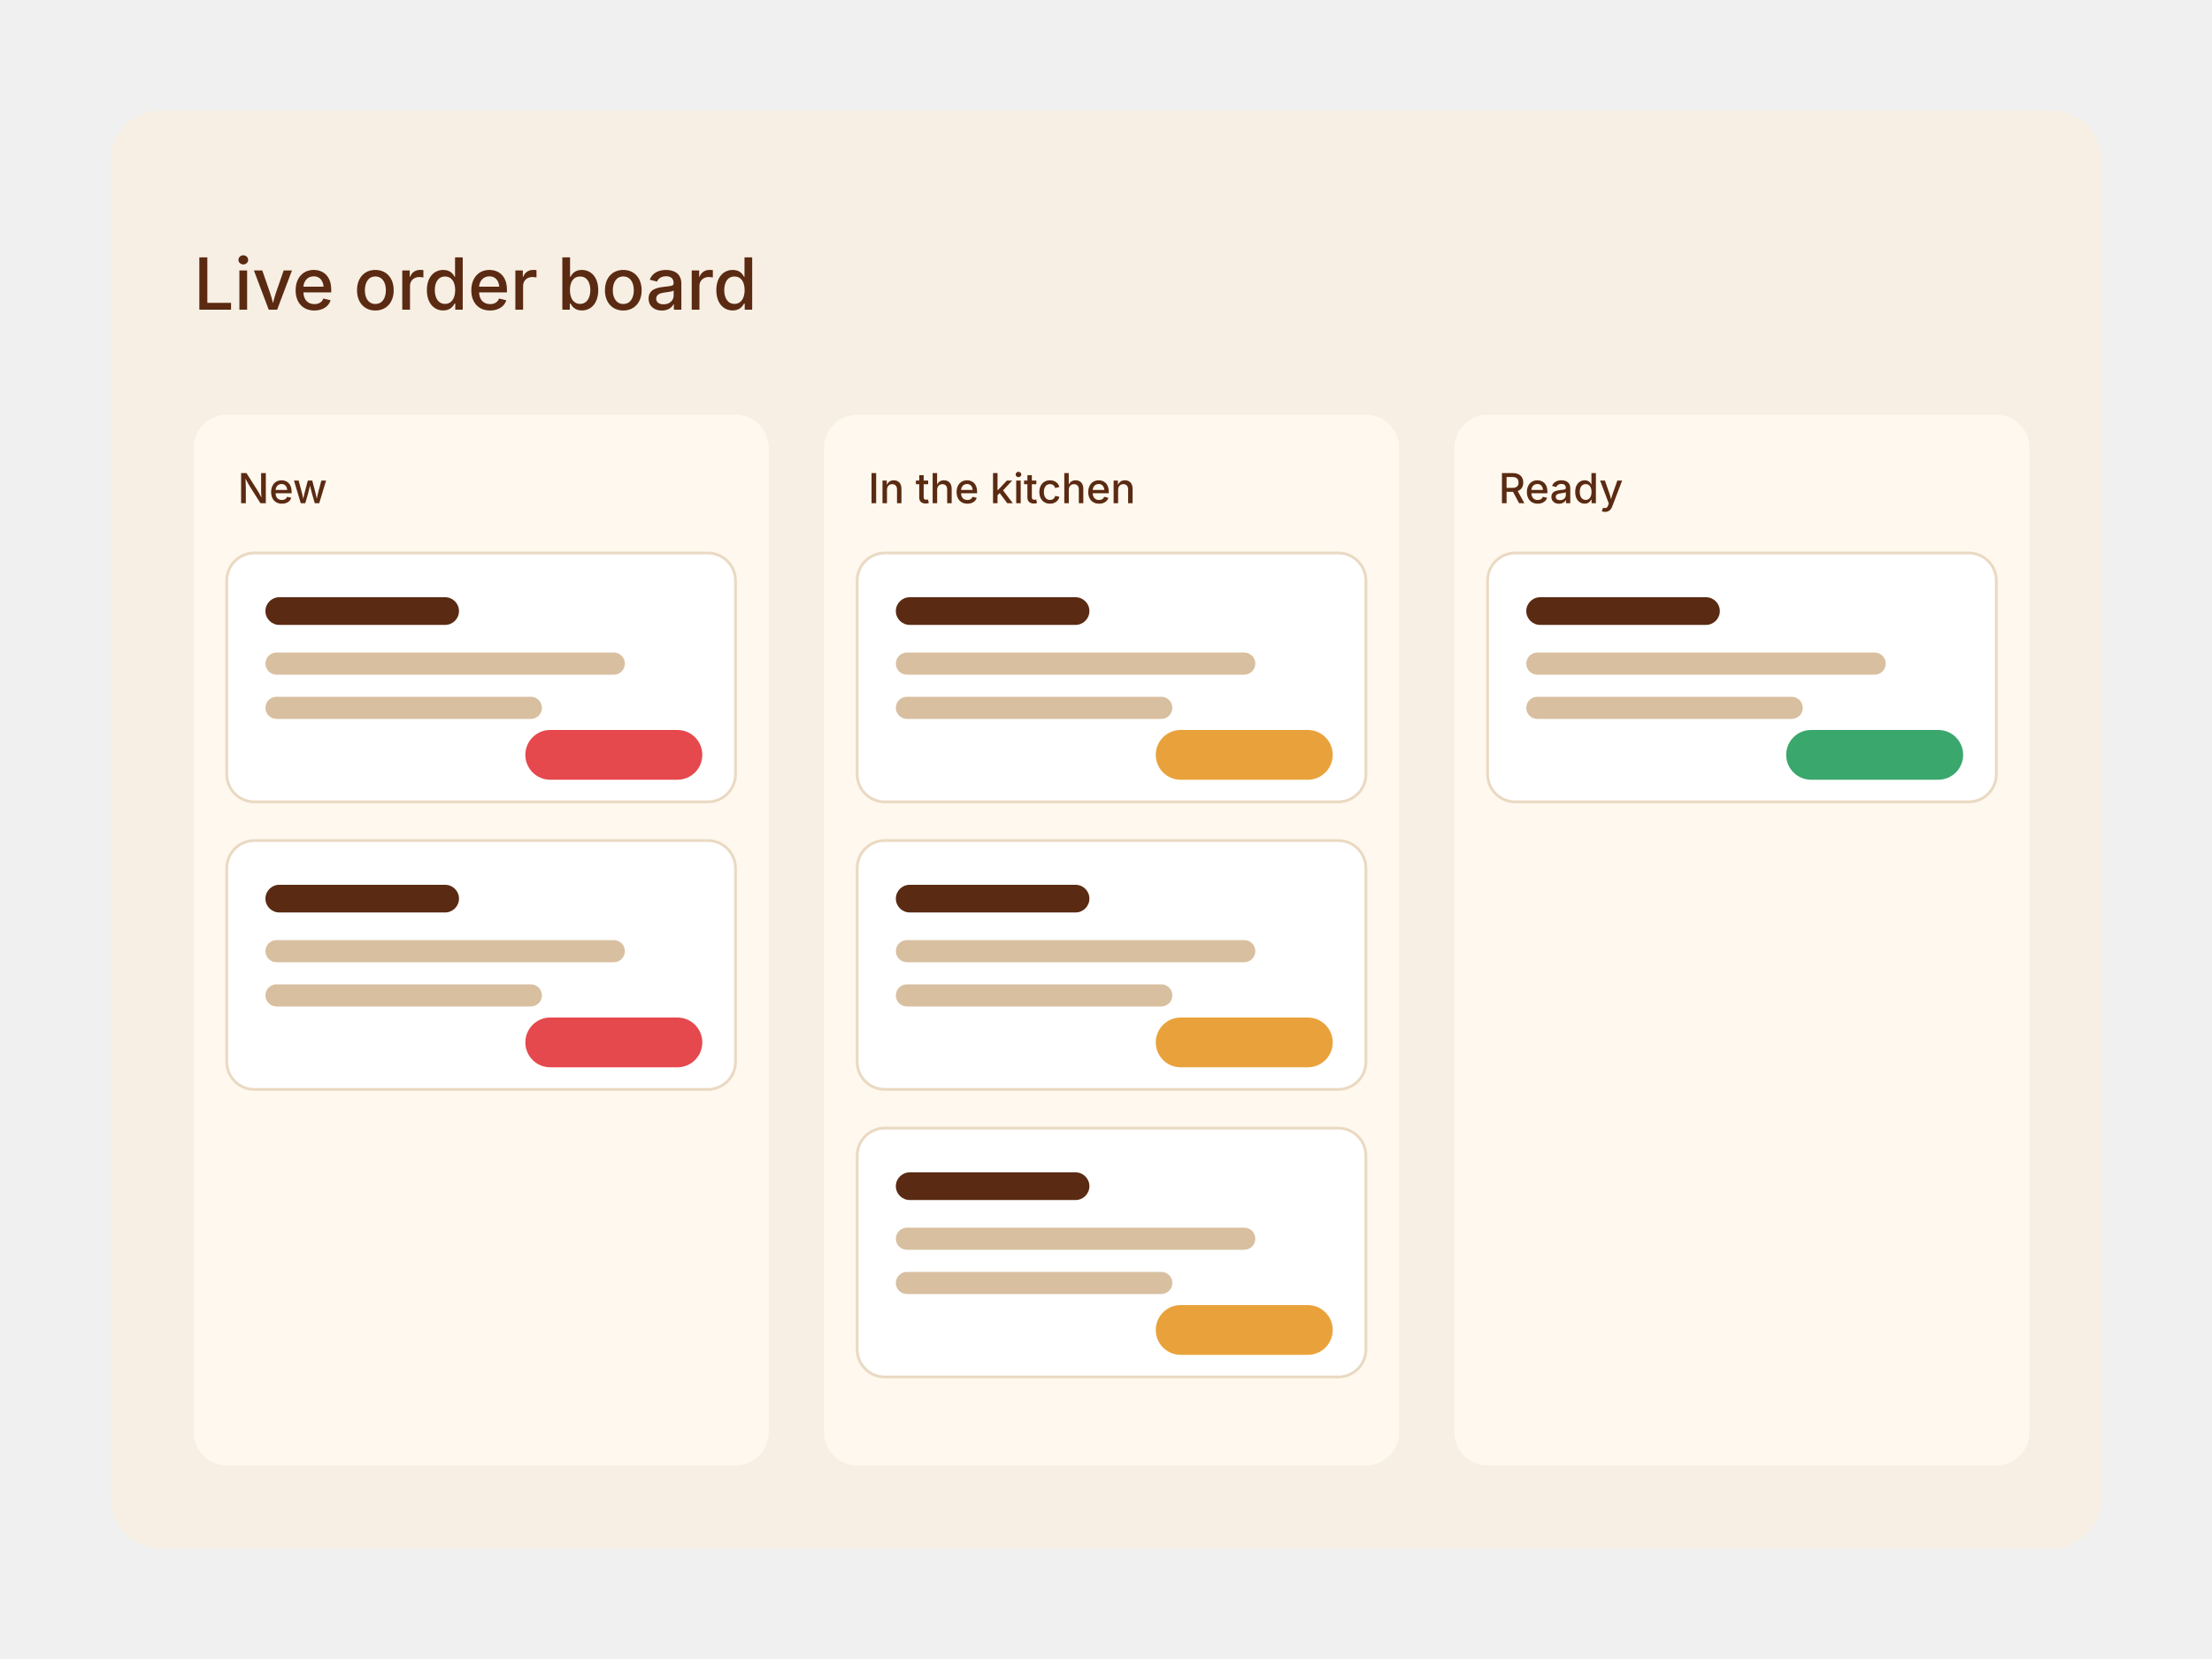
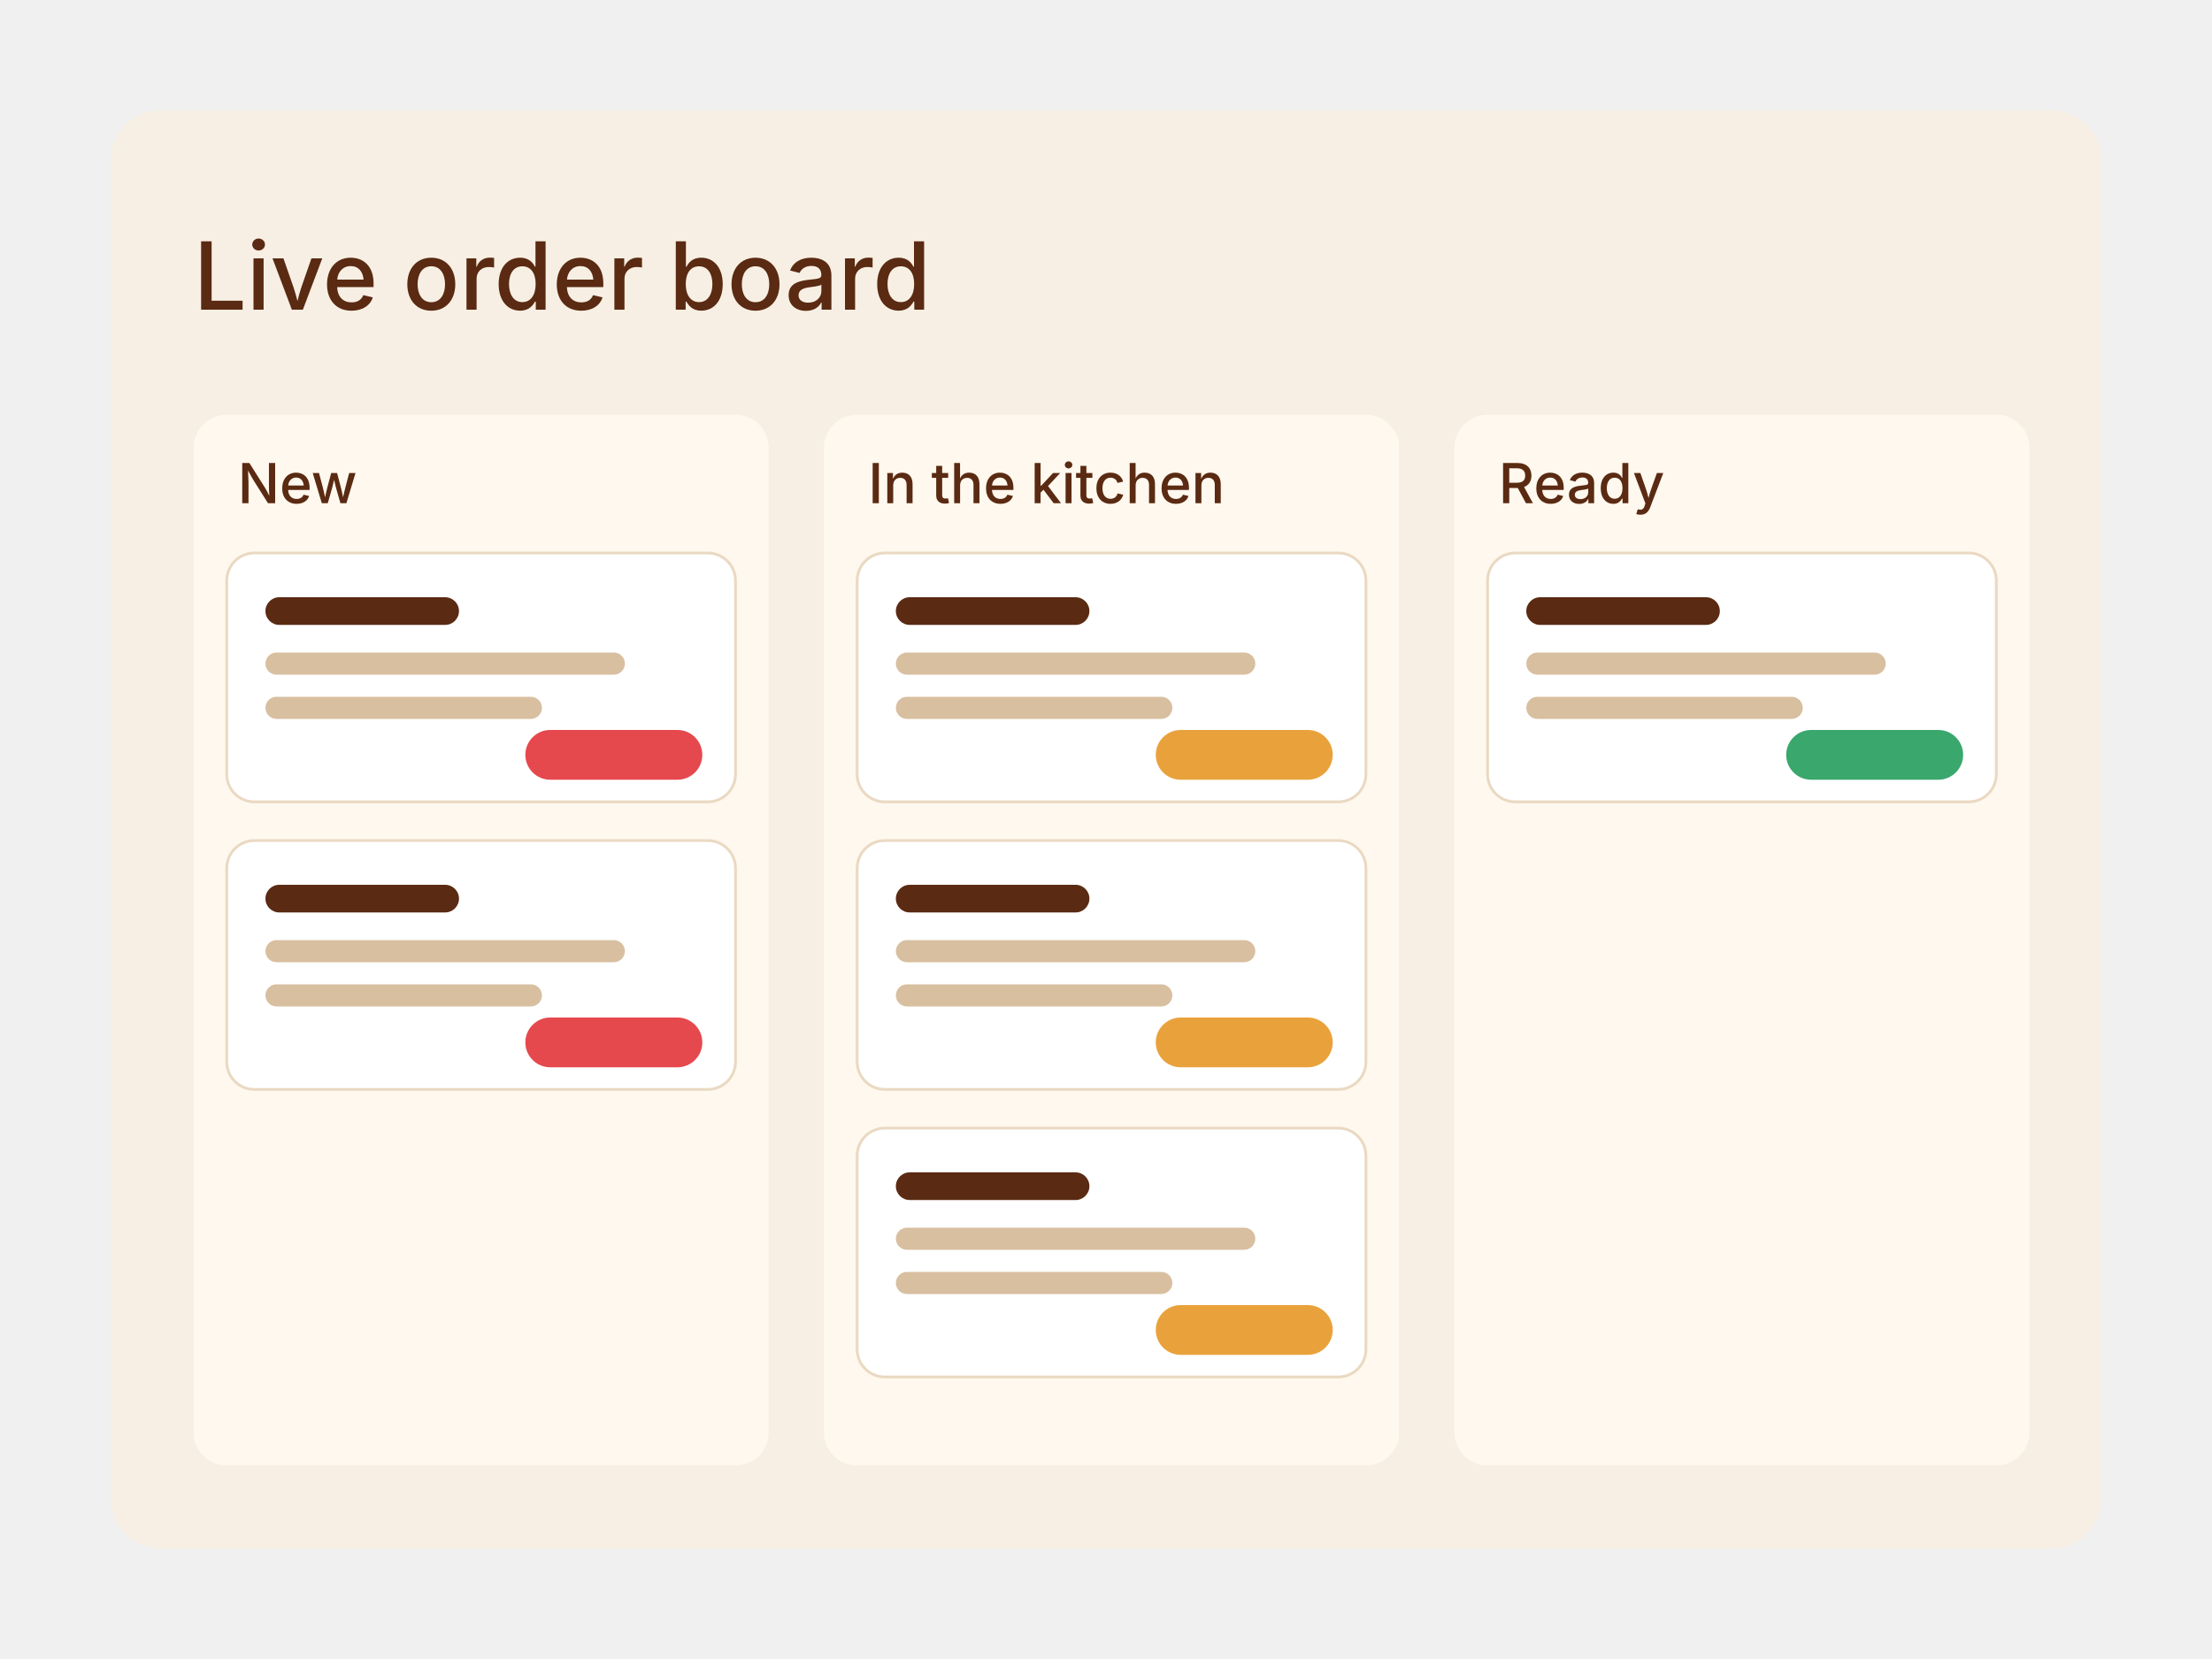
<svg xmlns="http://www.w3.org/2000/svg" viewBox="0 0 800 600" width="800" height="600" font-family="Inter, Helvetica Neue, Arial, sans-serif">
  <rect x="40" y="40" width="720" height="520" rx="18" fill="#f7efe3" />
-   <text x="70" y="112" font-size="26" fill="#5a2a12" text-anchor="start" font-weight="500" opacity="1">Live order board</text>
+   <text x="70" y="112" font-size="34" fill="#5a2a12" text-anchor="start" font-weight="500" opacity="1">Live order board</text>
  <rect x="70" y="150" width="208" height="380" rx="12" fill="#fff8ee" />
-   <text x="86" y="182" font-size="15" fill="#5a2a12" text-anchor="start" font-weight="500" opacity="1">New</text>
+   <text x="86" y="182" font-size="20" fill="#5a2a12" text-anchor="start" font-weight="500" opacity="1">New</text>
  <rect x="82" y="200" width="184" height="90" rx="10" fill="#fff" stroke="#ead9c2" />
  <rect x="96" y="216" width="70" height="10" rx="5" fill="#5a2a12" />
  <rect x="96" y="236" width="130" height="8" rx="4" fill="#d8bfa0" />
  <rect x="96" y="252" width="100" height="8" rx="4" fill="#d8bfa0" />
  <rect x="190" y="264" width="64" height="18" rx="9" fill="#e5484d" />
  <rect x="82" y="304" width="184" height="90" rx="10" fill="#fff" stroke="#ead9c2" />
  <rect x="96" y="320" width="70" height="10" rx="5" fill="#5a2a12" />
  <rect x="96" y="340" width="130" height="8" rx="4" fill="#d8bfa0" />
  <rect x="96" y="356" width="100" height="8" rx="4" fill="#d8bfa0" />
  <rect x="190" y="368" width="64" height="18" rx="9" fill="#e5484d" />
  <rect x="298" y="150" width="208" height="380" rx="12" fill="#fff8ee" />
-   <text x="314" y="182" font-size="15" fill="#5a2a12" text-anchor="start" font-weight="500" opacity="1">In the kitchen</text>
+   <text x="314" y="182" font-size="20" fill="#5a2a12" text-anchor="start" font-weight="500" opacity="1">In the kitchen</text>
  <rect x="310" y="200" width="184" height="90" rx="10" fill="#fff" stroke="#ead9c2" />
  <rect x="324" y="216" width="70" height="10" rx="5" fill="#5a2a12" />
  <rect x="324" y="236" width="130" height="8" rx="4" fill="#d8bfa0" />
  <rect x="324" y="252" width="100" height="8" rx="4" fill="#d8bfa0" />
  <rect x="418" y="264" width="64" height="18" rx="9" fill="#e9a23b" />
  <rect x="310" y="304" width="184" height="90" rx="10" fill="#fff" stroke="#ead9c2" />
  <rect x="324" y="320" width="70" height="10" rx="5" fill="#5a2a12" />
  <rect x="324" y="340" width="130" height="8" rx="4" fill="#d8bfa0" />
  <rect x="324" y="356" width="100" height="8" rx="4" fill="#d8bfa0" />
  <rect x="418" y="368" width="64" height="18" rx="9" fill="#e9a23b" />
  <rect x="310" y="408" width="184" height="90" rx="10" fill="#fff" stroke="#ead9c2" />
  <rect x="324" y="424" width="70" height="10" rx="5" fill="#5a2a12" />
  <rect x="324" y="444" width="130" height="8" rx="4" fill="#d8bfa0" />
  <rect x="324" y="460" width="100" height="8" rx="4" fill="#d8bfa0" />
  <rect x="418" y="472" width="64" height="18" rx="9" fill="#e9a23b" />
  <rect x="526" y="150" width="208" height="380" rx="12" fill="#fff8ee" />
-   <text x="542" y="182" font-size="15" fill="#5a2a12" text-anchor="start" font-weight="500" opacity="1">Ready</text>
+   <text x="542" y="182" font-size="20" fill="#5a2a12" text-anchor="start" font-weight="500" opacity="1">Ready</text>
  <rect x="538" y="200" width="184" height="90" rx="10" fill="#fff" stroke="#ead9c2" />
  <rect x="552" y="216" width="70" height="10" rx="5" fill="#5a2a12" />
  <rect x="552" y="236" width="130" height="8" rx="4" fill="#d8bfa0" />
  <rect x="552" y="252" width="100" height="8" rx="4" fill="#d8bfa0" />
  <rect x="646" y="264" width="64" height="18" rx="9" fill="#3aa76d" />
</svg>
